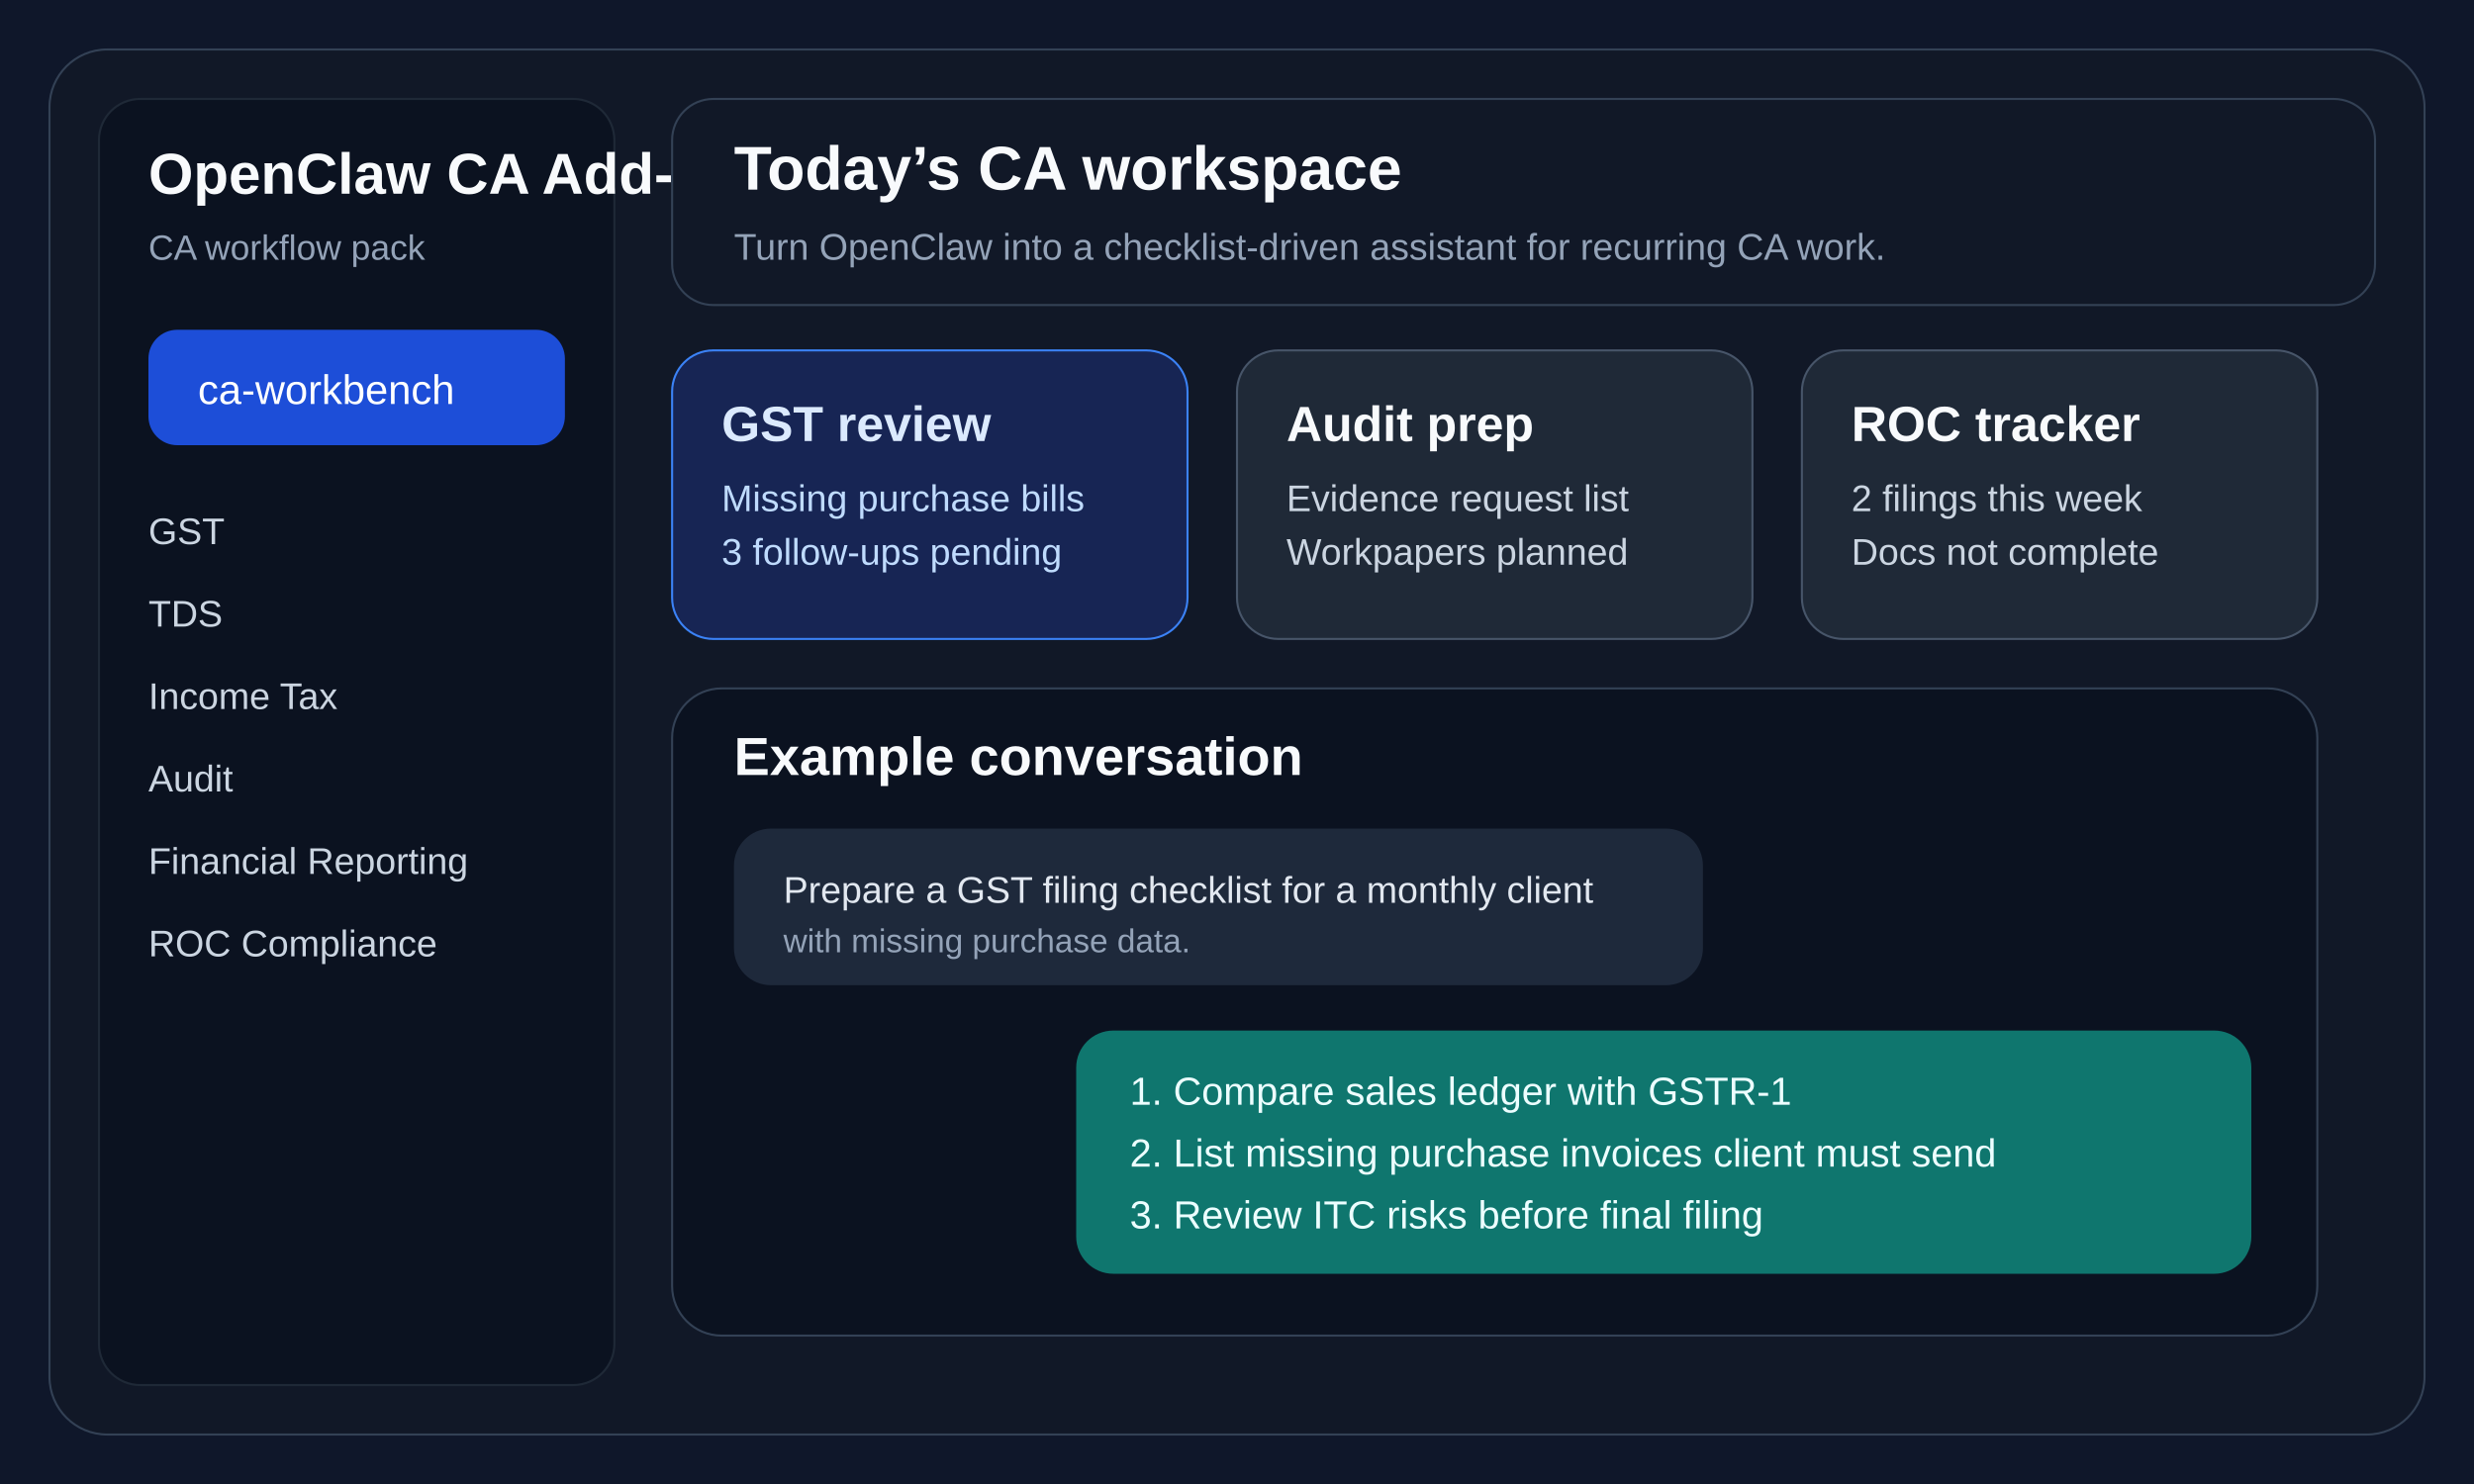
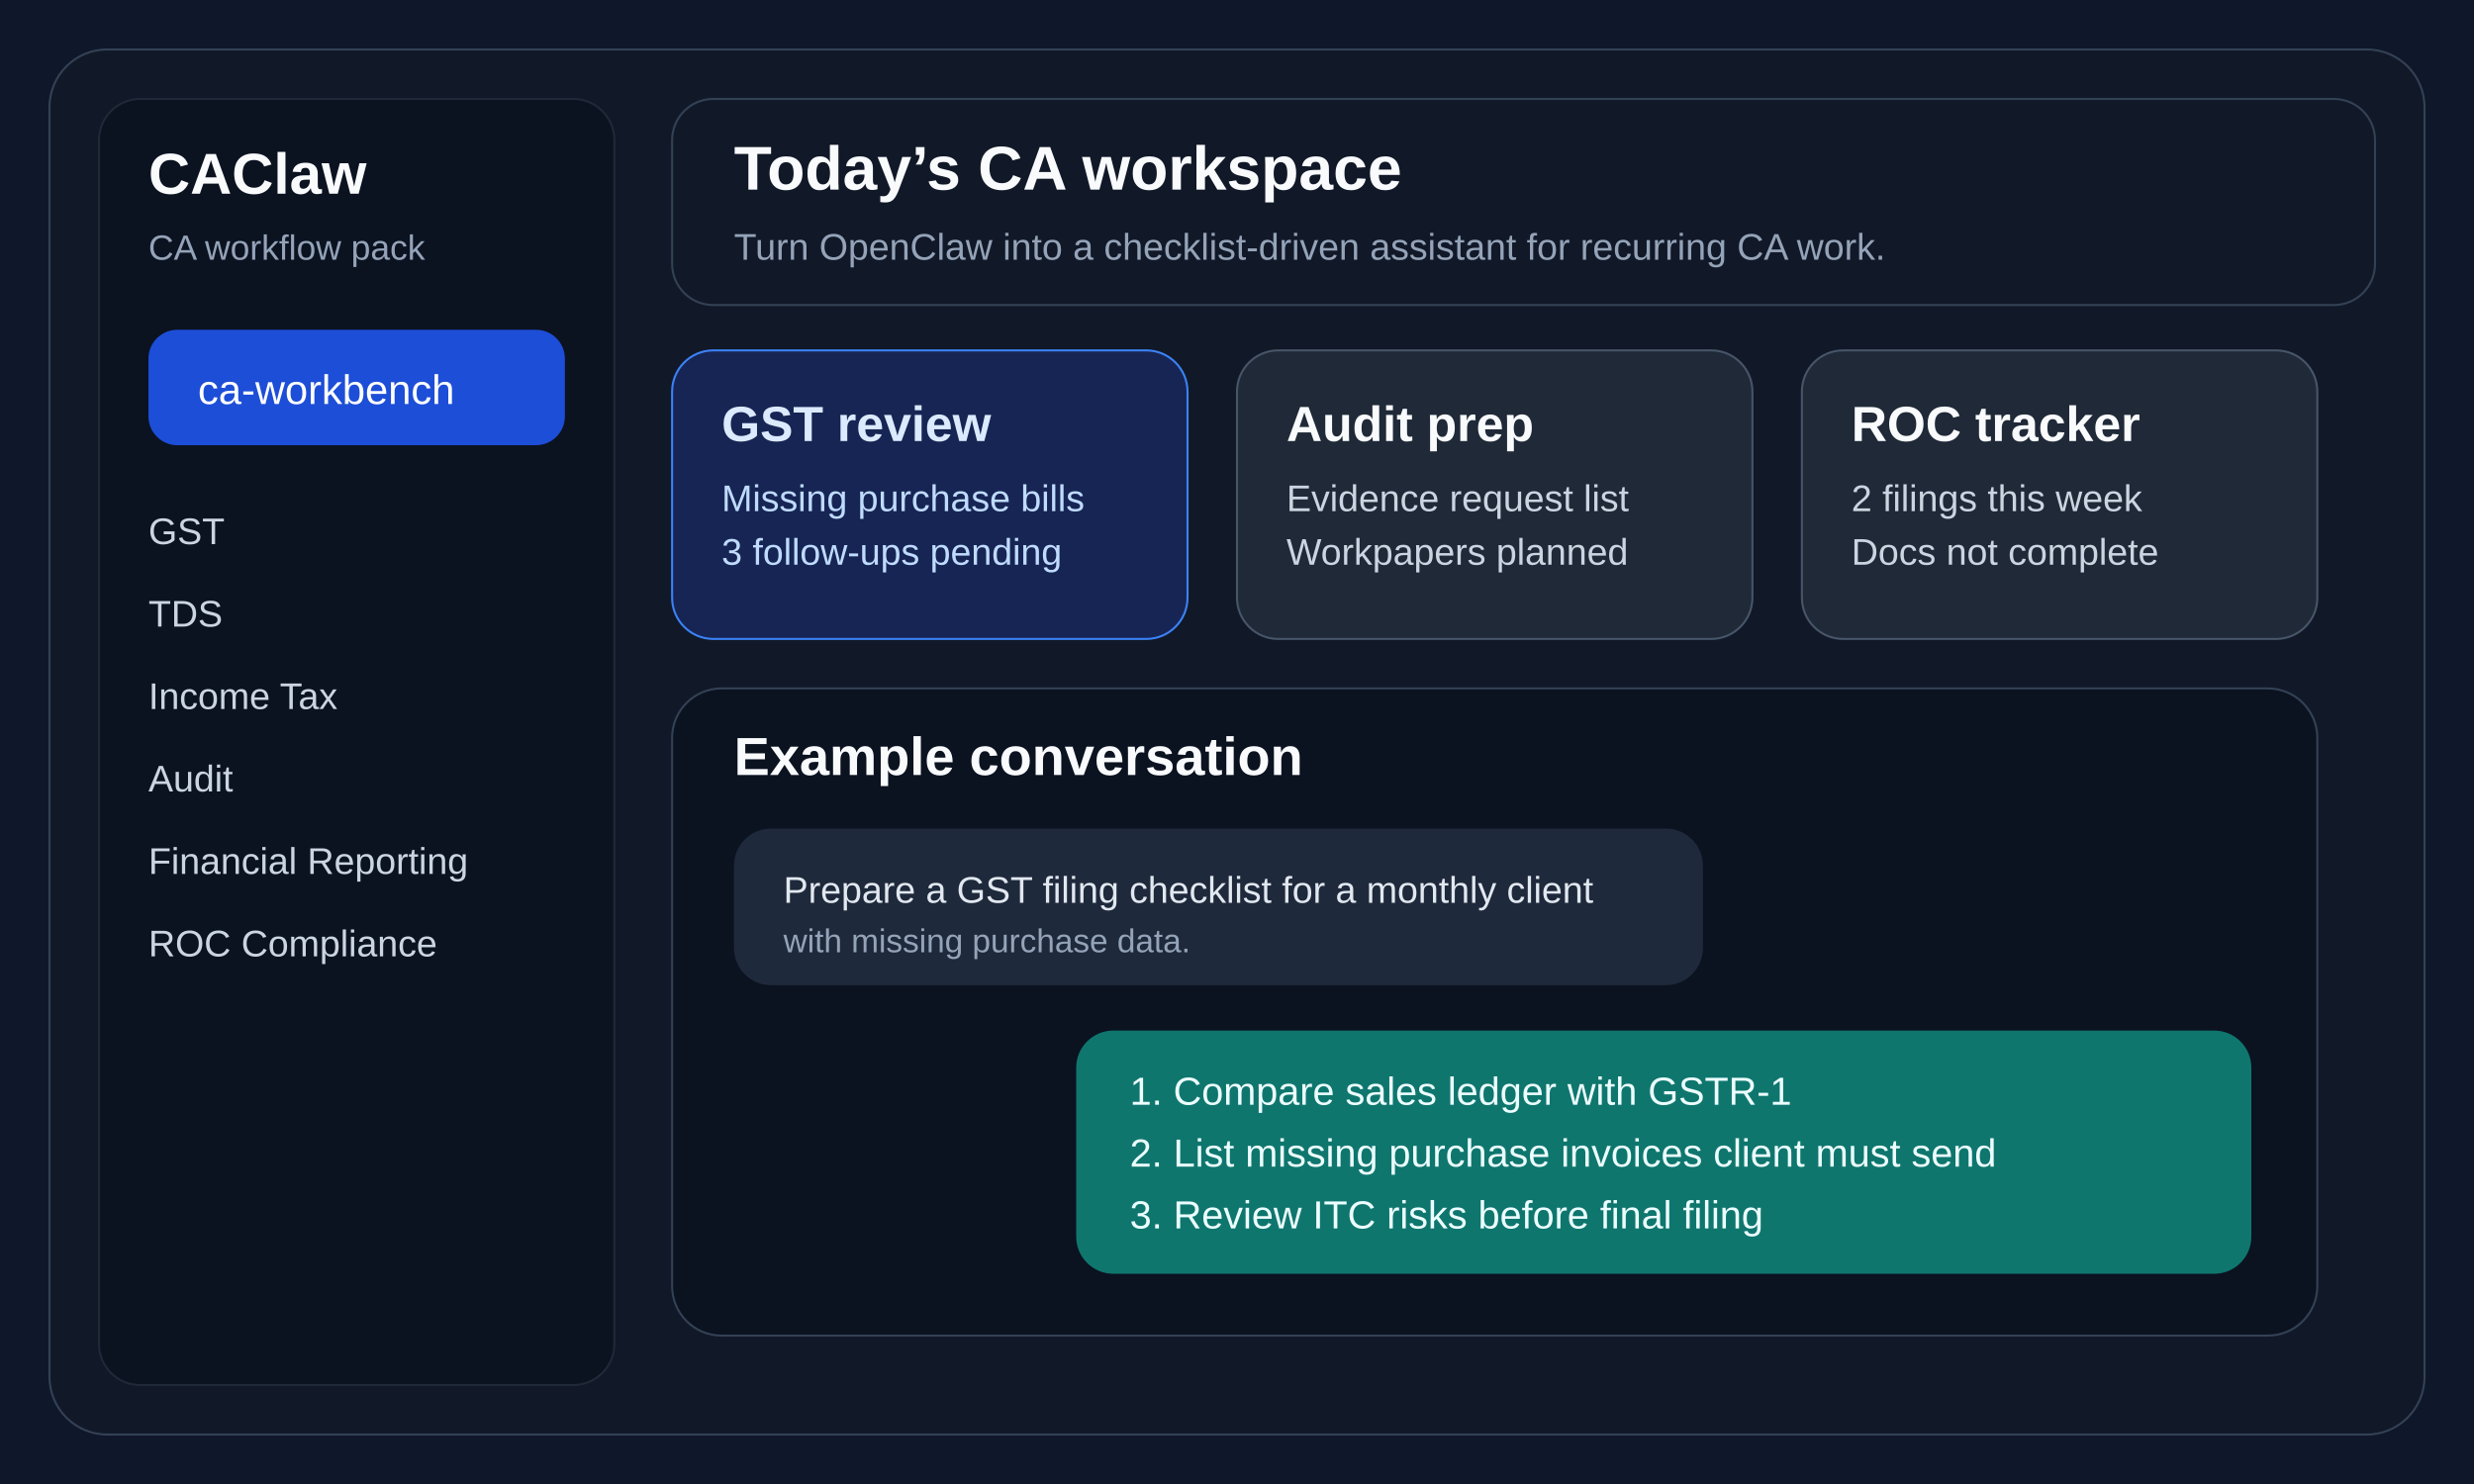
<svg xmlns="http://www.w3.org/2000/svg" width="1200" height="720" viewBox="0 0 1200 720" role="img" aria-labelledby="title desc">
  <rect width="1200" height="720" fill="#0f172a" />
  <rect x="24" y="24" width="1152" height="672" rx="28" fill="#111827" stroke="#334155" />
  <rect x="48" y="48" width="250" height="624" rx="20" fill="#0b1220" stroke="#1f2937" />
-   <text x="72" y="94" fill="#f8fafc" font-size="28" font-weight="700" font-family="Arial, Helvetica, sans-serif">OpenClaw CA Add-on</text>
+   <text x="72" y="94" fill="#f8fafc" font-size="28" font-weight="700" font-family="Arial, Helvetica, sans-serif">CAClaw</text>
  <text x="72" y="126" fill="#94a3b8" font-size="17" font-family="Arial, Helvetica, sans-serif">CA workflow pack</text>
  <rect x="72" y="160" width="202" height="56" rx="14" fill="#1d4ed8" />
  <text x="96" y="196" fill="#ffffff" font-size="20" font-family="Arial, Helvetica, sans-serif">ca-workbench</text>
  <g fill="#cbd5e1" font-size="18" font-family="Arial, Helvetica, sans-serif">
    <text x="72" y="264">GST</text>
    <text x="72" y="304">TDS</text>
    <text x="72" y="344">Income Tax</text>
    <text x="72" y="384">Audit</text>
    <text x="72" y="424">Financial Reporting</text>
    <text x="72" y="464">ROC Compliance</text>
  </g>
  <rect x="326" y="48" width="826" height="100" rx="20" fill="#111827" stroke="#334155" />
  <text x="356" y="92" fill="#f8fafc" font-size="30" font-weight="700" font-family="Arial, Helvetica, sans-serif">Today’s CA workspace</text>
  <text x="356" y="126" fill="#94a3b8" font-size="18" font-family="Arial, Helvetica, sans-serif">Turn OpenClaw into a checklist-driven assistant for recurring CA work.</text>
  <rect x="326" y="170" width="250" height="140" rx="20" fill="#172554" stroke="#3b82f6" />
  <text x="350" y="214" fill="#dbeafe" font-size="24" font-weight="700" font-family="Arial, Helvetica, sans-serif">GST review</text>
  <text x="350" y="248" fill="#bfdbfe" font-size="18" font-family="Arial, Helvetica, sans-serif">Missing purchase bills</text>
  <text x="350" y="274" fill="#bfdbfe" font-size="18" font-family="Arial, Helvetica, sans-serif">3 follow-ups pending</text>
  <rect x="600" y="170" width="250" height="140" rx="20" fill="#1f2937" stroke="#475569" />
  <text x="624" y="214" fill="#f8fafc" font-size="24" font-weight="700" font-family="Arial, Helvetica, sans-serif">Audit prep</text>
  <text x="624" y="248" fill="#cbd5e1" font-size="18" font-family="Arial, Helvetica, sans-serif">Evidence request list</text>
  <text x="624" y="274" fill="#cbd5e1" font-size="18" font-family="Arial, Helvetica, sans-serif">Workpapers planned</text>
  <rect x="874" y="170" width="250" height="140" rx="20" fill="#1f2937" stroke="#475569" />
  <text x="898" y="214" fill="#f8fafc" font-size="24" font-weight="700" font-family="Arial, Helvetica, sans-serif">ROC tracker</text>
  <text x="898" y="248" fill="#cbd5e1" font-size="18" font-family="Arial, Helvetica, sans-serif">2 filings this week</text>
  <text x="898" y="274" fill="#cbd5e1" font-size="18" font-family="Arial, Helvetica, sans-serif">Docs not complete</text>
  <rect x="326" y="334" width="798" height="314" rx="24" fill="#0b1220" stroke="#334155" />
  <text x="356" y="376" fill="#f8fafc" font-size="26" font-weight="700" font-family="Arial, Helvetica, sans-serif">Example conversation</text>
  <rect x="356" y="402" width="470" height="76" rx="18" fill="#1e293b" />
  <text x="380" y="438" fill="#e2e8f0" font-size="18" font-family="Arial, Helvetica, sans-serif">Prepare a GST filing checklist for a monthly client</text>
  <text x="380" y="462" fill="#94a3b8" font-size="16" font-family="Arial, Helvetica, sans-serif">with missing purchase data.</text>
  <rect x="522" y="500" width="570" height="118" rx="18" fill="#0f766e" />
  <text x="548" y="536" fill="#ecfeff" font-size="19" font-family="Arial, Helvetica, sans-serif">1. Compare sales ledger with GSTR-1</text>
  <text x="548" y="566" fill="#ecfeff" font-size="19" font-family="Arial, Helvetica, sans-serif">2. List missing purchase invoices client must send</text>
  <text x="548" y="596" fill="#ecfeff" font-size="19" font-family="Arial, Helvetica, sans-serif">3. Review ITC risks before final filing</text>
</svg>
